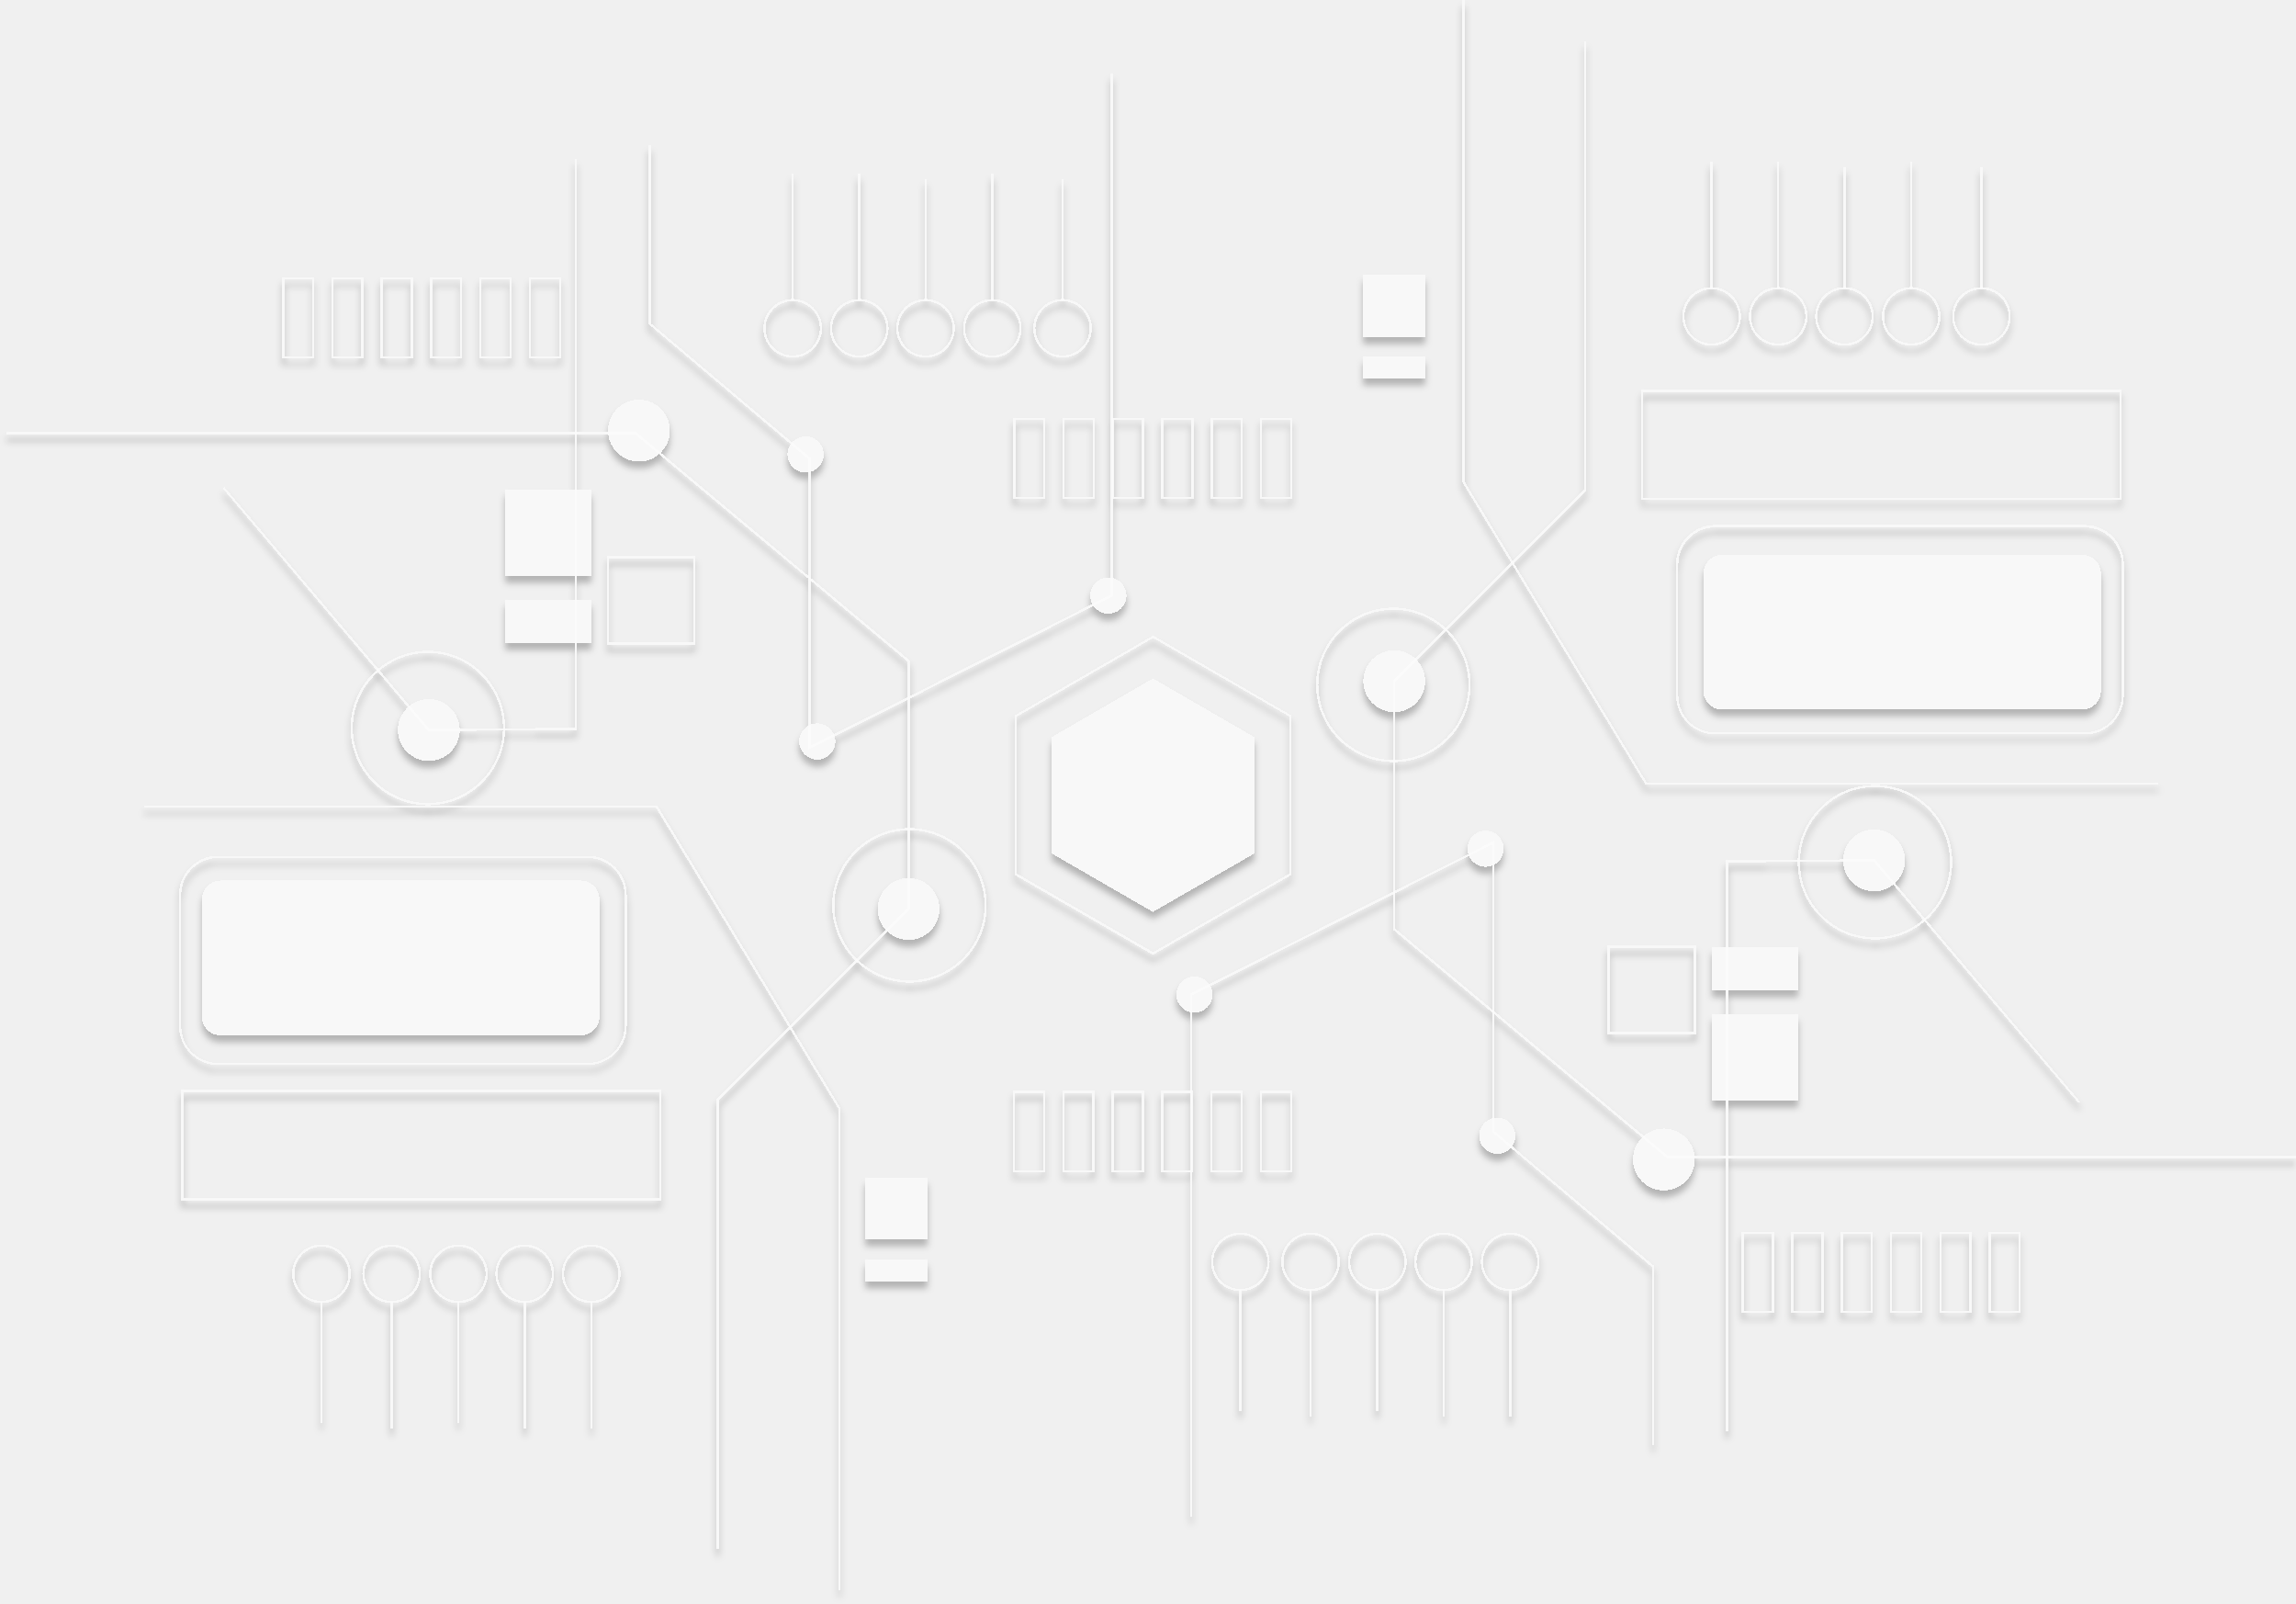
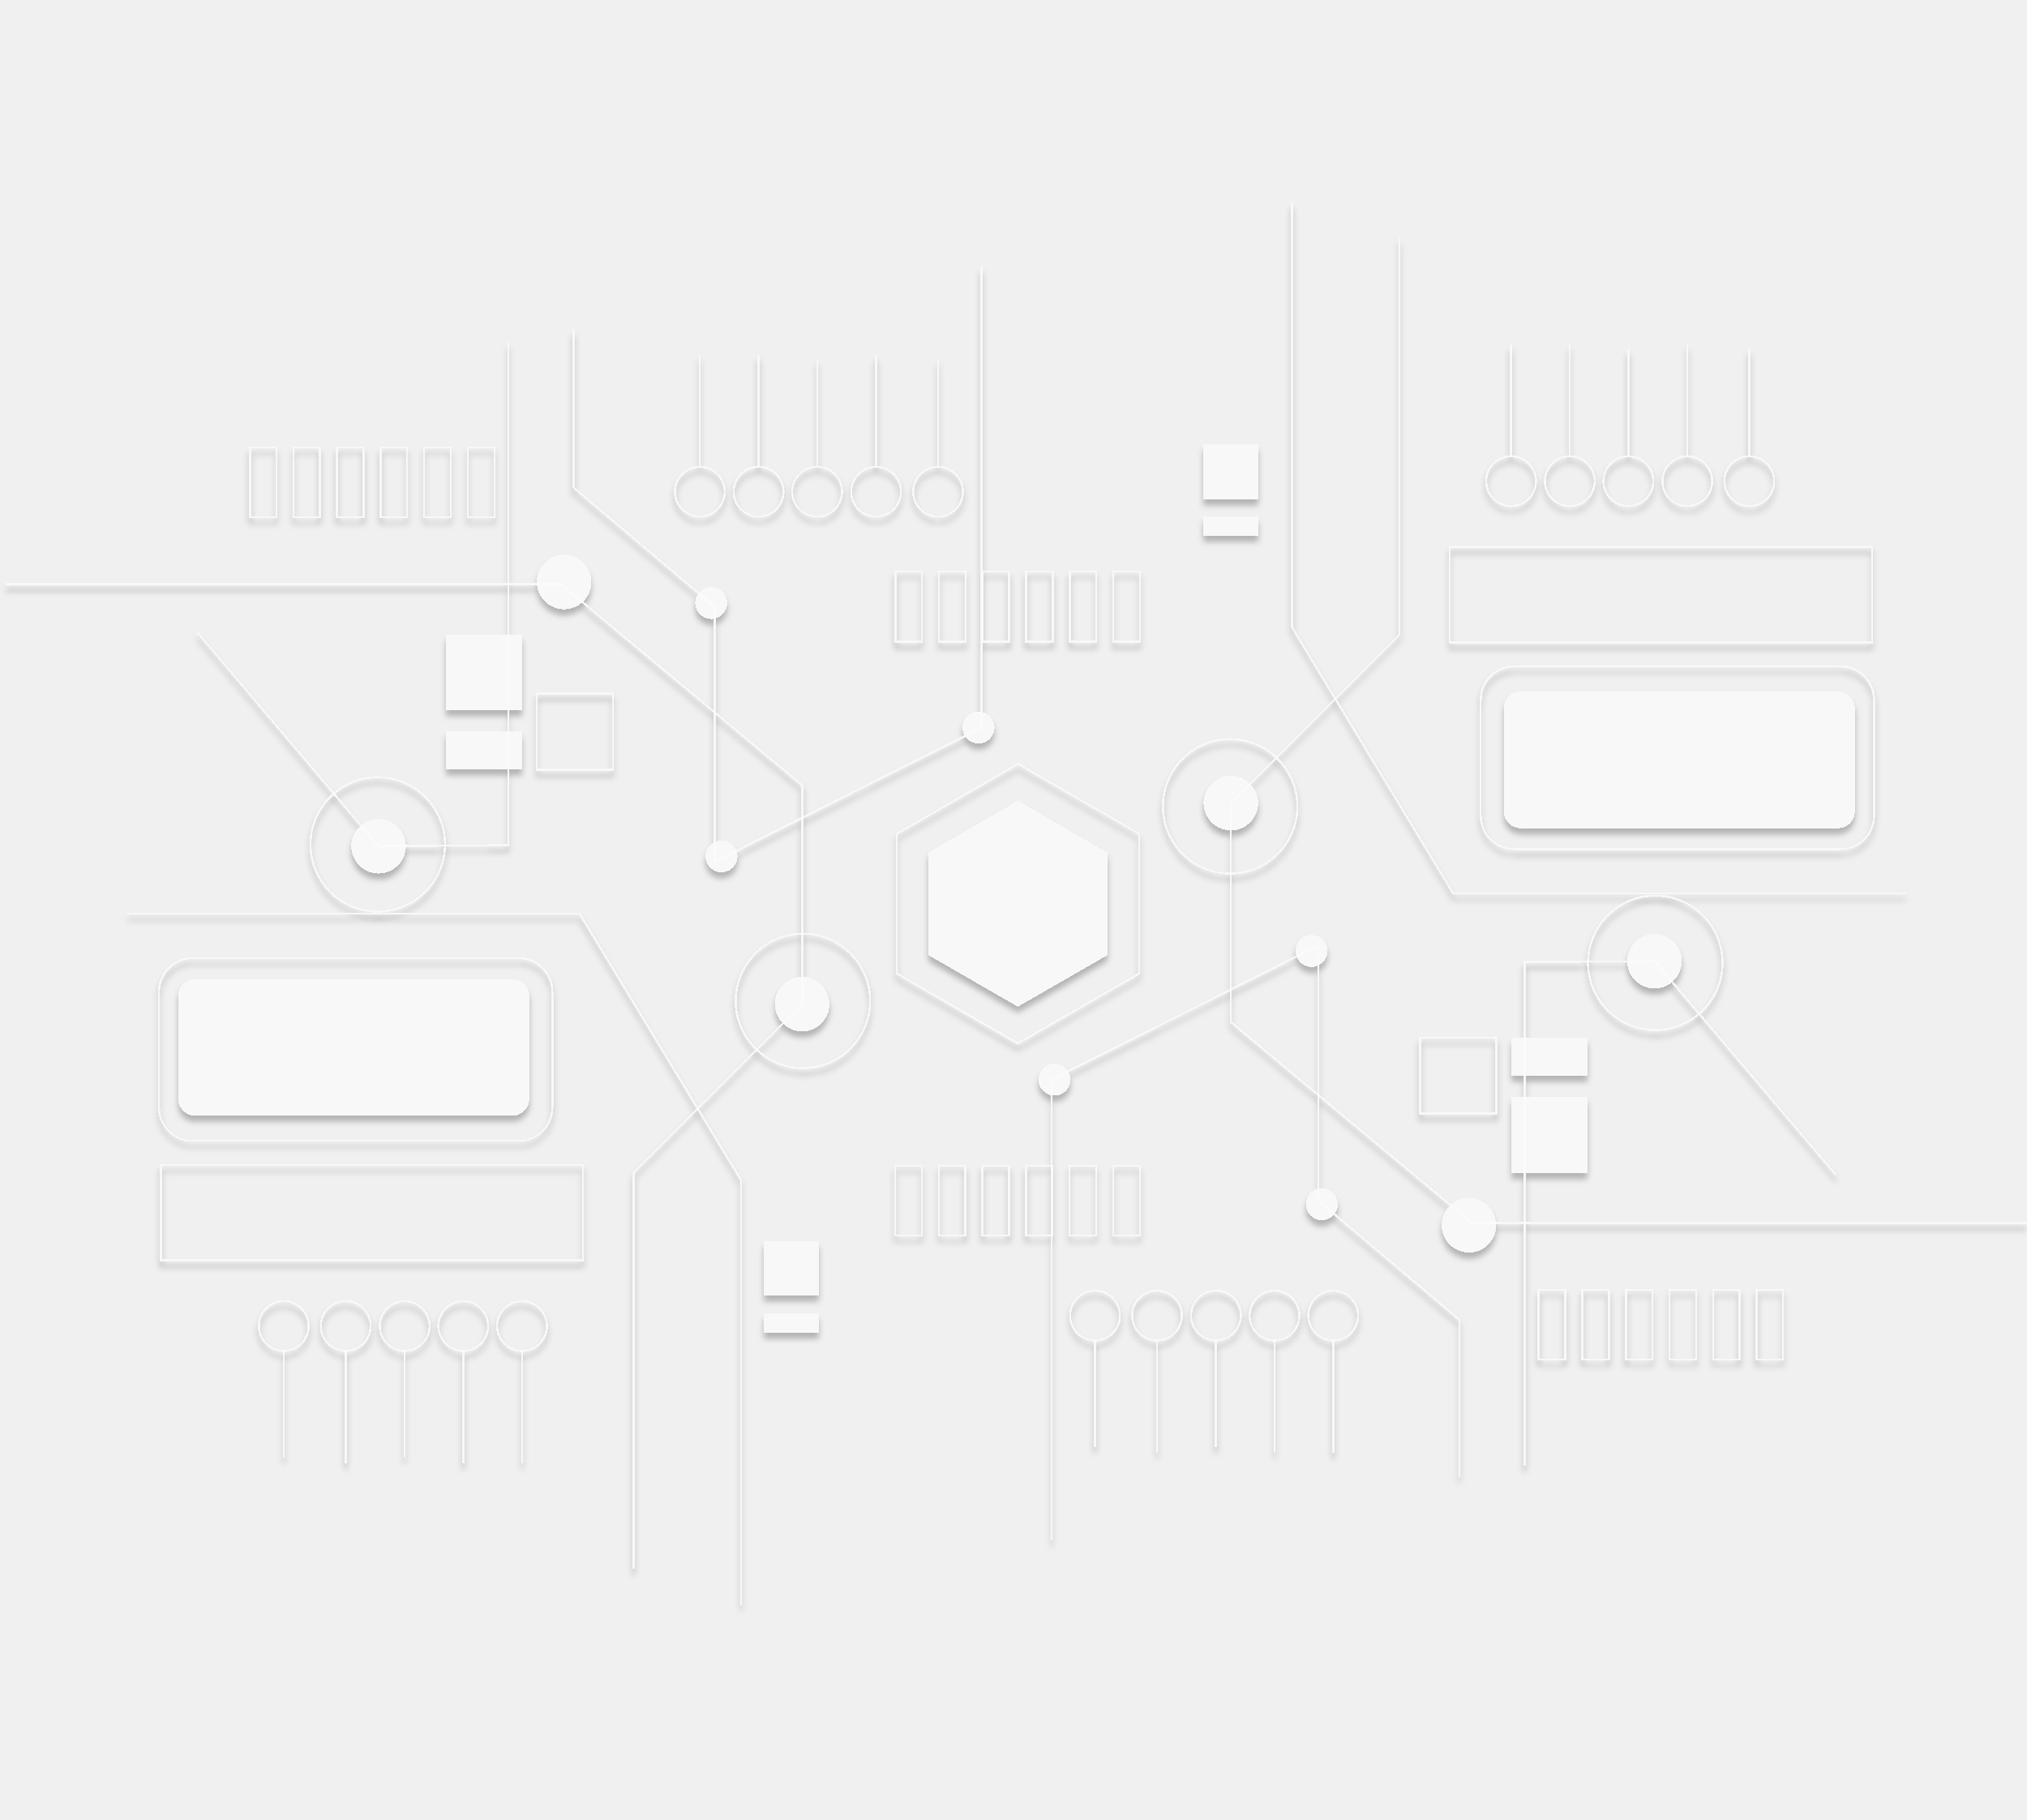
- <svg xmlns="http://www.w3.org/2000/svg" width="1336" height="933" viewBox="0 0 1336 933" fill="none">
+ <svg xmlns="http://www.w3.org/2000/svg" width="1036" height="930" viewBox="0 0 1336 933" fill="none">
  <g filter="url(#filter0_d_2_232)">
    <path d="M344.042 758.044C334.697 758.044 326.954 750.436 326.954 740.961C326.954 731.485 334.563 723.878 344.042 723.878C353.521 723.878 361.131 731.485 361.131 740.961C361.131 750.436 353.521 758.044 344.042 758.044ZM344.042 725.213C335.365 725.213 328.289 732.286 328.289 740.961C328.289 749.636 335.365 756.709 344.042 756.709C352.72 756.709 359.796 749.636 359.796 740.961C359.796 732.286 352.72 725.213 344.042 725.213Z" fill="white" fill-opacity="0.5" shape-rendering="crispEdges" />
    <path d="M305.325 758.044C295.98 758.044 288.237 750.436 288.237 740.961C288.237 731.485 295.846 723.878 305.325 723.878C314.804 723.878 322.414 731.485 322.414 740.961C322.414 750.436 314.671 758.044 305.325 758.044ZM305.325 725.213C296.647 725.213 289.572 732.286 289.572 740.961C289.572 749.636 296.647 756.709 305.325 756.709C314.003 756.709 321.079 749.636 321.079 740.961C320.946 732.286 314.003 725.213 305.325 725.213Z" fill="white" fill-opacity="0.5" shape-rendering="crispEdges" />
    <path d="M266.742 758.044C257.396 758.044 249.653 750.436 249.653 740.961C249.653 731.485 257.263 723.878 266.742 723.878C276.221 723.878 283.831 731.485 283.831 740.961C283.831 750.436 276.087 758.044 266.742 758.044ZM266.742 725.213C258.064 725.213 250.988 732.286 250.988 740.961C250.988 749.636 258.064 756.709 266.742 756.709C275.42 756.709 282.496 749.636 282.496 740.961C282.496 732.286 275.42 725.213 266.742 725.213Z" fill="white" fill-opacity="0.5" shape-rendering="crispEdges" />
    <path d="M227.891 758.044C218.546 758.044 210.802 750.436 210.802 740.961C210.802 731.485 218.412 723.878 227.891 723.878C237.37 723.878 244.98 731.485 244.98 740.961C244.98 750.436 237.37 758.044 227.891 758.044ZM227.891 725.213C219.213 725.213 212.137 732.286 212.137 740.961C212.137 749.636 219.213 756.709 227.891 756.709C236.569 756.709 243.645 749.636 243.645 740.961C243.645 732.286 236.569 725.213 227.891 725.213Z" fill="white" fill-opacity="0.5" shape-rendering="crispEdges" />
    <path d="M187.038 758.044C177.693 758.044 169.949 750.436 169.949 740.961C169.949 731.485 177.559 723.878 187.038 723.878C196.517 723.878 204.127 731.485 204.127 740.961C204.127 750.436 196.517 758.044 187.038 758.044ZM187.038 725.213C178.36 725.213 171.284 732.286 171.284 740.961C171.284 749.636 178.36 756.709 187.038 756.709C195.716 756.709 202.792 749.636 202.792 740.961C202.792 732.286 195.716 725.213 187.038 725.213Z" fill="white" fill-opacity="0.5" shape-rendering="crispEdges" />
    <path d="M344.71 757.376H343.375V831.179H344.71V757.376Z" fill="white" fill-opacity="0.5" shape-rendering="crispEdges" />
    <path d="M305.993 757.376H304.658V831.179H305.993V757.376Z" fill="white" fill-opacity="0.5" shape-rendering="crispEdges" />
    <path d="M267.409 757.376H266.074V827.842H267.409V757.376Z" fill="white" fill-opacity="0.5" shape-rendering="crispEdges" />
    <path d="M228.559 757.376H227.224V831.179H228.559V757.376Z" fill="white" fill-opacity="0.5" shape-rendering="crispEdges" />
    <path d="M187.706 757.376H186.371V827.842H187.706V757.376Z" fill="white" fill-opacity="0.5" shape-rendering="crispEdges" />
    <path d="M461.262 208.062C451.916 208.062 444.173 200.454 444.173 190.979C444.173 181.503 451.783 173.896 461.262 173.896C470.741 173.896 478.351 181.503 478.351 190.979C478.351 200.454 470.607 208.062 461.262 208.062ZM461.262 175.231C452.584 175.231 445.508 182.304 445.508 190.979C445.508 199.654 452.584 206.727 461.262 206.727C469.94 206.727 477.016 199.654 477.016 190.979C477.016 182.304 469.94 175.231 461.262 175.231Z" fill="white" fill-opacity="0.5" shape-rendering="crispEdges" />
    <path d="M499.979 208.062C490.633 208.062 482.89 200.454 482.89 190.979C482.89 181.503 490.5 173.896 499.979 173.896C509.458 173.896 517.068 181.503 517.068 190.979C517.068 200.454 509.458 208.062 499.979 208.062ZM499.979 175.231C491.301 175.231 484.225 182.304 484.225 190.979C484.225 199.654 491.301 206.727 499.979 206.727C508.657 206.727 515.733 199.654 515.733 190.979C515.733 182.304 508.657 175.231 499.979 175.231Z" fill="white" fill-opacity="0.5" shape-rendering="crispEdges" />
    <path d="M538.562 208.062C529.217 208.062 521.473 200.454 521.473 190.979C521.473 181.503 529.083 173.896 538.562 173.896C548.041 173.896 555.651 181.503 555.651 190.979C555.651 200.454 548.041 208.062 538.562 208.062ZM538.562 175.231C529.884 175.231 522.808 182.304 522.808 190.979C522.808 199.654 529.884 206.727 538.562 206.727C547.24 206.727 554.316 199.654 554.316 190.979C554.316 182.304 547.24 175.231 538.562 175.231Z" fill="white" fill-opacity="0.5" shape-rendering="crispEdges" />
    <path d="M577.413 208.062C568.067 208.062 560.324 200.454 560.324 190.979C560.324 181.503 567.934 173.896 577.413 173.896C586.892 173.896 594.502 181.503 594.502 190.979C594.502 200.454 586.758 208.062 577.413 208.062ZM577.413 175.231C568.735 175.231 561.659 182.304 561.659 190.979C561.659 199.654 568.735 206.727 577.413 206.727C586.091 206.727 593.167 199.654 593.167 190.979C593.167 182.304 586.091 175.231 577.413 175.231Z" fill="white" fill-opacity="0.5" shape-rendering="crispEdges" />
    <path d="M618.266 208.062C608.92 208.062 601.177 200.454 601.177 190.979C601.177 181.503 608.787 173.896 618.266 173.896C627.745 173.896 635.355 181.503 635.355 190.979C635.355 200.454 627.612 208.062 618.266 208.062ZM618.266 175.231C609.588 175.231 602.512 182.304 602.512 190.979C602.512 199.654 609.588 206.727 618.266 206.727C626.944 206.727 634.02 199.654 634.02 190.979C634.02 182.304 626.944 175.231 618.266 175.231Z" fill="white" fill-opacity="0.5" shape-rendering="crispEdges" />
    <path d="M461.929 100.761H460.594V174.564H461.929V100.761Z" fill="white" fill-opacity="0.5" shape-rendering="crispEdges" />
    <path d="M500.646 100.761H499.311V174.564H500.646V100.761Z" fill="white" fill-opacity="0.5" shape-rendering="crispEdges" />
    <path d="M539.23 104.098H537.895V174.564H539.23V104.098Z" fill="white" fill-opacity="0.5" shape-rendering="crispEdges" />
    <path d="M578.08 100.761H576.745V174.564H578.08V100.761Z" fill="white" fill-opacity="0.5" shape-rendering="crispEdges" />
    <path d="M618.934 104.098H617.598V174.564H618.934V104.098Z" fill="white" fill-opacity="0.5" shape-rendering="crispEdges" />
    <path d="M385.029 698.254H105.465V634.061H385.029V698.254ZM106.8 696.92H383.694V635.395H106.8V696.92Z" fill="white" fill-opacity="0.5" shape-rendering="crispEdges" />
    <path d="M337.901 602.298H128.429C122.287 602.298 117.481 597.36 117.481 591.354V523.157C117.481 517.018 122.421 512.213 128.429 512.213H337.901C344.042 512.213 348.849 517.151 348.849 523.157V591.354C348.849 597.36 343.909 602.298 337.901 602.298Z" fill="white" fill-opacity="0.5" shape-rendering="crispEdges" />
    <path d="M342.04 619.514H126.826C114.277 619.514 104.13 609.371 104.13 596.826V520.488C104.13 507.943 114.277 497.8 126.826 497.8H342.04C354.59 497.8 364.736 507.943 364.736 520.488V596.959C364.603 609.371 354.456 619.514 342.04 619.514ZM126.826 499.134C115.078 499.134 105.465 508.743 105.465 520.488V596.959C105.465 608.704 115.078 618.313 126.826 618.313H342.04C353.788 618.313 363.401 608.704 363.401 596.959V520.488C363.401 508.743 353.788 499.134 342.04 499.134H126.826Z" fill="white" fill-opacity="0.5" shape-rendering="crispEdges" />
    <path d="M182.899 208.595H164.075V161.218H182.899V208.595ZM165.41 207.261H181.564V162.552H165.41V207.261Z" fill="white" fill-opacity="0.5" shape-rendering="crispEdges" />
    <path d="M211.603 208.595H192.779V161.218H211.603V208.595ZM194.114 207.261H210.268V162.552H194.114V207.261Z" fill="white" fill-opacity="0.5" shape-rendering="crispEdges" />
    <path d="M240.307 208.595H221.483V161.218H240.307V208.595ZM222.818 207.261H238.972V162.552H222.818V207.261Z" fill="white" fill-opacity="0.5" shape-rendering="crispEdges" />
    <path d="M269.012 208.595H250.187V161.218H269.012V208.595ZM251.522 207.261H267.676V162.552H251.522V207.261Z" fill="white" fill-opacity="0.5" shape-rendering="crispEdges" />
    <path d="M297.716 208.595H278.891V161.218H297.716V208.595ZM280.226 207.261H296.38V162.552H280.226V207.261Z" fill="white" fill-opacity="0.5" shape-rendering="crispEdges" />
    <path d="M326.42 208.595H307.595V161.218H326.42V208.595ZM309.064 207.261H325.218V162.552H309.064V207.261Z" fill="white" fill-opacity="0.5" shape-rendering="crispEdges" />
    <path d="M608.253 290.405H589.428V243.028H608.253V290.405ZM590.897 289.071H607.051V244.362H590.897V289.071Z" fill="white" fill-opacity="0.5" shape-rendering="crispEdges" />
    <path d="M637.091 290.405H618.266V243.028H637.091V290.405ZM619.601 289.071H635.755V244.362H619.601V289.071Z" fill="white" fill-opacity="0.5" shape-rendering="crispEdges" />
    <path d="M665.794 290.405H646.97V243.028H665.794V290.405ZM648.305 289.071H664.459V244.362H648.305V289.071Z" fill="white" fill-opacity="0.5" shape-rendering="crispEdges" />
    <path d="M694.499 290.405H675.674V243.028H694.499V290.405ZM677.009 289.071H693.163V244.362H677.009V289.071Z" fill="white" fill-opacity="0.5" shape-rendering="crispEdges" />
    <path d="M723.203 290.405H704.378V243.028H723.203V290.405ZM705.713 289.071H721.867V244.362H705.713V289.071Z" fill="white" fill-opacity="0.5" shape-rendering="crispEdges" />
    <path d="M751.907 290.405H733.082V243.028H751.907V290.405ZM734.417 289.071H750.571V244.362H734.417V289.071Z" fill="white" fill-opacity="0.5" shape-rendering="crispEdges" />
    <path d="M418.272 900.977H416.937V639.533L528.015 528.495V384.76L369.542 252.637H4V251.302H369.943L370.21 251.436L529.35 384.093V529.029L418.272 640.066V900.977Z" fill="white" fill-opacity="0.5" shape-rendering="crispEdges" />
    <path d="M371.812 268.518C381.766 268.518 389.835 260.452 389.835 250.501C389.835 240.551 381.766 232.484 371.812 232.484C361.858 232.484 353.789 240.551 353.789 250.501C353.789 260.452 361.858 268.518 371.812 268.518Z" fill="white" fill-opacity="0.5" shape-rendering="crispEdges" />
    <path d="M256.365 441.335C265.574 437.559 269.978 427.035 266.2 417.829C262.423 408.623 251.895 404.221 242.685 407.997C233.476 411.773 229.072 422.297 232.85 431.504C236.627 440.71 247.155 445.112 256.365 441.335Z" fill="white" fill-opacity="0.5" shape-rendering="crispEdges" />
    <path d="M480.837 440.459C485.879 437.542 487.6 431.092 484.682 426.053C481.765 421.013 475.312 419.292 470.271 422.209C465.229 425.125 463.508 431.575 466.426 436.615C469.343 441.655 475.796 443.376 480.837 440.459Z" fill="white" fill-opacity="0.5" shape-rendering="crispEdges" />
    <path d="M648.985 356.197C654.362 353.958 656.906 347.785 654.666 342.41C652.426 337.035 646.252 334.493 640.875 336.732C635.498 338.971 632.954 345.143 635.194 350.518C637.434 355.893 643.608 358.435 648.985 356.197Z" fill="white" fill-opacity="0.5" shape-rendering="crispEdges" />
    <path d="M479.027 266.772C480.361 261.104 476.846 255.428 471.176 254.094C465.506 252.761 459.828 256.275 458.494 261.943C457.16 267.611 460.676 273.287 466.346 274.62C472.016 275.953 477.693 272.44 479.027 266.772Z" fill="white" fill-opacity="0.5" shape-rendering="crispEdges" />
    <path d="M528.683 546.779C538.637 546.779 546.706 538.713 546.706 528.762C546.706 518.812 538.637 510.745 528.683 510.745C518.729 510.745 510.659 518.812 510.659 528.762C510.659 538.713 518.729 546.779 528.683 546.779Z" fill="white" fill-opacity="0.5" shape-rendering="crispEdges" />
    <path d="M249.119 425.332L129.63 284.133L130.565 283.332L249.787 423.997L334.296 423.33V92.22H335.632V424.665L249.119 425.332Z" fill="white" fill-opacity="0.5" shape-rendering="crispEdges" />
    <path d="M248.985 468.439C224.153 468.439 203.994 448.287 203.994 423.463C203.994 398.64 224.153 378.488 248.985 378.488C273.818 378.488 293.977 398.64 293.977 423.463C293.977 448.287 273.818 468.439 248.985 468.439ZM248.985 379.823C224.954 379.823 205.329 399.441 205.329 423.463C205.329 447.486 224.954 467.104 248.985 467.104C273.017 467.104 292.642 447.486 292.642 423.463C292.642 399.441 273.017 379.823 248.985 379.823Z" fill="white" fill-opacity="0.5" shape-rendering="crispEdges" />
    <path d="M529.217 571.602C504.384 571.602 484.225 551.45 484.225 526.627C484.225 501.803 504.384 481.651 529.217 481.651C554.049 481.651 574.209 501.803 574.209 526.627C574.209 551.45 554.049 571.602 529.217 571.602ZM529.217 482.986C505.185 482.986 485.56 502.604 485.56 526.627C485.56 550.649 505.185 570.268 529.217 570.268C553.248 570.268 572.874 550.649 572.874 526.627C572.874 502.604 553.248 482.986 529.217 482.986Z" fill="white" fill-opacity="0.5" shape-rendering="crispEdges" />
    <path d="M343.909 285.067H293.71V335.247H343.909V285.067Z" fill="white" fill-opacity="0.5" shape-rendering="crispEdges" />
    <path d="M343.909 348.727H293.71V373.817H343.909V348.727Z" fill="white" fill-opacity="0.5" shape-rendering="crispEdges" />
    <path d="M404.655 374.885H353.121V323.37H404.655V374.885ZM354.456 373.55H403.32V324.704H354.456V373.55Z" fill="white" fill-opacity="0.5" shape-rendering="crispEdges" />
    <path d="M489.165 925H487.83V645.004L381.691 469.907H84.104V468.572H382.493L382.76 468.973L489.165 644.604V925Z" fill="white" fill-opacity="0.5" shape-rendering="crispEdges" />
    <path d="M470.34 436.142V267.05L377.419 188.577V84.212H378.754V188.043L471.675 266.383V433.873L646.169 346.058V42.707H647.504V346.858L647.104 347.125L470.34 436.142Z" fill="white" fill-opacity="0.5" shape-rendering="crispEdges" />
    <path d="M995.957 201.122C986.612 201.122 978.869 193.515 978.869 184.039C978.869 174.564 986.478 166.956 995.957 166.956C1005.44 166.956 1013.05 174.564 1013.05 184.039C1013.05 193.515 1005.3 201.122 995.957 201.122ZM995.957 168.291C987.279 168.291 980.204 175.364 980.204 184.039C980.204 192.714 987.279 199.787 995.957 199.787C1004.64 199.787 1011.71 192.714 1011.71 184.039C1011.71 175.364 1004.64 168.291 995.957 168.291Z" fill="white" fill-opacity="0.5" shape-rendering="crispEdges" />
    <path d="M1034.67 201.122C1025.33 201.122 1017.59 193.515 1017.59 184.039C1017.59 174.564 1025.2 166.956 1034.67 166.956C1044.15 166.956 1051.76 174.564 1051.76 184.039C1051.76 193.515 1044.15 201.122 1034.67 201.122ZM1034.67 168.291C1026 168.291 1018.92 175.364 1018.92 184.039C1018.92 192.714 1026 199.787 1034.67 199.787C1043.35 199.787 1050.43 192.714 1050.43 184.039C1050.43 175.364 1043.35 168.291 1034.67 168.291Z" fill="white" fill-opacity="0.5" shape-rendering="crispEdges" />
    <path d="M1073.26 201.122C1063.91 201.122 1056.17 193.515 1056.17 184.039C1056.17 174.564 1063.78 166.956 1073.26 166.956C1082.74 166.956 1090.35 174.564 1090.35 184.039C1090.35 193.515 1082.74 201.122 1073.26 201.122ZM1073.26 168.291C1064.58 168.291 1057.5 175.364 1057.5 184.039C1057.5 192.714 1064.58 199.787 1073.26 199.787C1081.94 199.787 1089.01 192.714 1089.01 184.039C1089.01 175.364 1081.94 168.291 1073.26 168.291Z" fill="white" fill-opacity="0.5" shape-rendering="crispEdges" />
    <path d="M1112.11 201.122C1102.76 201.122 1095.02 193.515 1095.02 184.039C1095.02 174.564 1102.63 166.956 1112.11 166.956C1121.59 166.956 1129.2 174.564 1129.2 184.039C1129.2 193.515 1121.45 201.122 1112.11 201.122ZM1112.11 168.291C1103.43 168.291 1096.35 175.364 1096.35 184.039C1096.35 192.714 1103.43 199.787 1112.11 199.787C1120.79 199.787 1127.86 192.714 1127.86 184.039C1127.86 175.364 1120.79 168.291 1112.11 168.291Z" fill="white" fill-opacity="0.5" shape-rendering="crispEdges" />
    <path d="M1152.96 201.122C1143.62 201.122 1135.87 193.515 1135.87 184.039C1135.87 174.564 1143.48 166.956 1152.96 166.956C1162.44 166.956 1170.05 174.564 1170.05 184.039C1170.05 193.515 1162.31 201.122 1152.96 201.122ZM1152.96 168.291C1144.28 168.291 1137.21 175.364 1137.21 184.039C1137.21 192.714 1144.28 199.787 1152.96 199.787C1161.64 199.787 1168.72 192.714 1168.72 184.039C1168.72 175.364 1161.64 168.291 1152.96 168.291Z" fill="white" fill-opacity="0.5" shape-rendering="crispEdges" />
    <path d="M996.625 93.821H995.29V167.624H996.625V93.821Z" fill="white" fill-opacity="0.5" shape-rendering="crispEdges" />
    <path d="M1035.34 93.821H1034.01V167.624H1035.34V93.821Z" fill="white" fill-opacity="0.5" shape-rendering="crispEdges" />
    <path d="M1073.93 97.158H1072.59V167.624H1073.93V97.158Z" fill="white" fill-opacity="0.5" shape-rendering="crispEdges" />
    <path d="M1112.78 93.821H1111.44V167.624H1112.78V93.821Z" fill="white" fill-opacity="0.5" shape-rendering="crispEdges" />
    <path d="M1153.63 97.158H1152.29V167.624H1153.63V97.158Z" fill="white" fill-opacity="0.5" shape-rendering="crispEdges" />
    <path d="M878.738 751.104C869.393 751.104 861.649 743.497 861.649 734.021C861.649 724.546 869.259 716.938 878.738 716.938C888.217 716.938 895.827 724.546 895.827 734.021C895.827 743.497 888.217 751.104 878.738 751.104ZM878.738 718.273C870.06 718.273 862.984 725.346 862.984 734.021C862.984 742.696 870.06 749.769 878.738 749.769C887.416 749.769 894.492 742.696 894.492 734.021C894.492 725.346 887.416 718.273 878.738 718.273Z" fill="white" fill-opacity="0.5" shape-rendering="crispEdges" />
    <path d="M840.021 751.104C830.676 751.104 822.932 743.497 822.932 734.021C822.932 724.546 830.542 716.938 840.021 716.938C849.5 716.938 857.11 724.546 857.11 734.021C857.11 743.497 849.367 751.104 840.021 751.104ZM840.021 718.273C831.343 718.273 824.267 725.346 824.267 734.021C824.267 742.696 831.343 749.769 840.021 749.769C848.699 749.769 855.775 742.696 855.775 734.021C855.642 725.346 848.699 718.273 840.021 718.273Z" fill="white" fill-opacity="0.5" shape-rendering="crispEdges" />
    <path d="M801.438 751.104C792.092 751.104 784.349 743.497 784.349 734.021C784.349 724.546 791.959 716.938 801.438 716.938C810.917 716.938 818.527 724.546 818.527 734.021C818.527 743.497 810.783 751.104 801.438 751.104ZM801.438 718.273C792.76 718.273 785.684 725.346 785.684 734.021C785.684 742.696 792.76 749.769 801.438 749.769C810.116 749.769 817.191 742.696 817.191 734.021C817.191 725.346 810.116 718.273 801.438 718.273Z" fill="white" fill-opacity="0.5" shape-rendering="crispEdges" />
    <path d="M762.587 751.104C753.242 751.104 745.498 743.497 745.498 734.021C745.498 724.546 753.108 716.938 762.587 716.938C772.066 716.938 779.676 724.546 779.676 734.021C779.676 743.497 772.066 751.104 762.587 751.104ZM762.587 718.273C753.909 718.273 746.833 725.346 746.833 734.021C746.833 742.696 753.909 749.769 762.587 749.769C771.265 749.769 778.341 742.696 778.341 734.021C778.341 725.346 771.265 718.273 762.587 718.273Z" fill="white" fill-opacity="0.5" shape-rendering="crispEdges" />
    <path d="M721.734 751.104C712.388 751.104 704.645 743.497 704.645 734.021C704.645 724.546 712.255 716.938 721.734 716.938C731.213 716.938 738.823 724.546 738.823 734.021C738.823 743.497 731.213 751.104 721.734 751.104ZM721.734 718.273C713.056 718.273 705.98 725.346 705.98 734.021C705.98 742.696 713.056 749.769 721.734 749.769C730.412 749.769 737.488 742.696 737.488 734.021C737.488 725.346 730.412 718.273 721.734 718.273Z" fill="white" fill-opacity="0.5" shape-rendering="crispEdges" />
    <path d="M879.406 750.436H878.071V824.239H879.406V750.436Z" fill="white" fill-opacity="0.5" shape-rendering="crispEdges" />
    <path d="M840.689 750.436H839.354V824.239H840.689V750.436Z" fill="white" fill-opacity="0.5" shape-rendering="crispEdges" />
    <path d="M802.105 750.436H800.77V820.902H802.105V750.436Z" fill="white" fill-opacity="0.5" shape-rendering="crispEdges" />
    <path d="M763.255 750.436H761.92V824.239H763.255V750.436Z" fill="white" fill-opacity="0.5" shape-rendering="crispEdges" />
    <path d="M722.401 750.436H721.066V820.902H722.401V750.436Z" fill="white" fill-opacity="0.5" shape-rendering="crispEdges" />
    <path d="M1234.53 290.939H954.971V226.746H1234.53V290.939ZM956.306 289.605H1233.2V228.08H956.306V289.605Z" fill="white" fill-opacity="0.5" shape-rendering="crispEdges" />
    <path d="M1002.1 322.702H1211.57C1217.71 322.702 1222.52 327.64 1222.52 333.646V401.843C1222.52 407.982 1217.58 412.787 1211.57 412.787H1002.1C995.957 412.787 991.151 407.849 991.151 401.843V333.646C991.151 327.64 996.091 322.702 1002.1 322.702Z" fill="white" fill-opacity="0.5" shape-rendering="crispEdges" />
    <path d="M1213.17 427.2H997.96C985.41 427.2 975.264 417.057 975.264 404.512V328.041C975.264 315.496 985.41 305.353 997.96 305.353H1213.17C1225.72 305.353 1235.87 315.496 1235.87 328.041V404.512C1235.87 417.057 1225.72 427.2 1213.17 427.2ZM997.96 306.821C986.211 306.821 976.599 316.43 976.599 328.174V404.646C976.599 416.39 986.211 425.999 997.96 425.999H1213.17C1224.92 425.999 1234.53 416.39 1234.53 404.646V328.174C1234.53 316.43 1224.92 306.821 1213.17 306.821H997.96Z" fill="white" fill-opacity="0.5" shape-rendering="crispEdges" />
    <path d="M1175.92 763.782H1157.1V716.405H1175.92V763.782ZM1158.44 762.448H1174.59V717.739H1158.44V762.448Z" fill="white" fill-opacity="0.5" shape-rendering="crispEdges" />
    <path d="M1147.22 763.782H1128.4V716.405H1147.22V763.782ZM1129.73 762.448H1145.89V717.739H1129.73V762.448Z" fill="white" fill-opacity="0.5" shape-rendering="crispEdges" />
    <path d="M1118.52 763.782H1099.69V716.405H1118.52V763.782ZM1101.03 762.448H1117.18V717.739H1101.03V762.448Z" fill="white" fill-opacity="0.5" shape-rendering="crispEdges" />
    <path d="M1089.81 763.782H1070.99V716.405H1089.81V763.782ZM1072.32 762.448H1088.48V717.739H1072.32V762.448Z" fill="white" fill-opacity="0.5" shape-rendering="crispEdges" />
    <path d="M1061.11 763.782H1042.28V716.405H1061.11V763.782ZM1043.62 762.448H1059.77V717.739H1043.62V762.448Z" fill="white" fill-opacity="0.5" shape-rendering="crispEdges" />
    <path d="M1032.27 763.782H1013.45V716.405H1032.27V763.782ZM1014.92 762.448H1031.07V717.739H1014.92V762.448Z" fill="white" fill-opacity="0.5" shape-rendering="crispEdges" />
    <path d="M751.773 681.972H732.949V634.595H751.773V681.972ZM734.417 680.638H750.571V635.929H734.417V680.638Z" fill="white" fill-opacity="0.5" shape-rendering="crispEdges" />
    <path d="M723.069 681.972H704.245V634.595H723.069V681.972ZM705.58 680.638H721.734V635.929H705.58V680.638Z" fill="white" fill-opacity="0.5" shape-rendering="crispEdges" />
    <path d="M694.365 681.972H675.541V634.595H694.365V681.972ZM676.876 680.638H693.03V635.929H676.876V680.638Z" fill="white" fill-opacity="0.5" shape-rendering="crispEdges" />
    <path d="M665.661 681.972H646.836V634.595H665.661V681.972ZM648.172 680.638H664.326V635.929H648.172V680.638Z" fill="white" fill-opacity="0.5" shape-rendering="crispEdges" />
    <path d="M636.957 681.972H618.133V634.595H636.957V681.972ZM619.468 680.638H635.622V635.929H619.468V680.638Z" fill="white" fill-opacity="0.5" shape-rendering="crispEdges" />
    <path d="M608.253 681.972H589.428V634.595H608.253V681.972ZM590.764 680.638H606.918V635.929H590.764V680.638Z" fill="white" fill-opacity="0.5" shape-rendering="crispEdges" />
    <path d="M1336 673.698H970.057L969.79 673.564L810.65 540.907V395.971L921.728 284.934V24.023H923.063V285.467L811.985 396.505V540.24L970.458 672.363H1336V673.698Z" fill="white" fill-opacity="0.5" shape-rendering="crispEdges" />
    <path d="M968.188 692.516C978.142 692.516 986.211 684.449 986.211 674.499C986.211 664.548 978.142 656.482 968.188 656.482C958.234 656.482 950.165 664.548 950.165 674.499C950.165 684.449 958.234 692.516 968.188 692.516Z" fill="white" fill-opacity="0.5" shape-rendering="crispEdges" />
    <path d="M1090.48 518.486C1100.43 518.486 1108.5 510.419 1108.5 500.469C1108.5 490.518 1100.43 482.452 1090.48 482.452C1080.53 482.452 1072.46 490.518 1072.46 500.469C1072.46 510.419 1080.53 518.486 1090.48 518.486Z" fill="white" fill-opacity="0.5" shape-rendering="crispEdges" />
    <path d="M874.853 495.408C875.786 489.66 871.881 484.244 866.131 483.312C860.381 482.379 854.964 486.282 854.031 492.03C853.097 497.778 857.002 503.193 862.752 504.126C868.502 505.059 873.919 501.156 874.853 495.408Z" fill="white" fill-opacity="0.5" shape-rendering="crispEdges" />
    <path d="M684.486 578.542C684.486 572.67 689.292 567.999 695.033 567.999C700.907 567.999 705.58 572.803 705.58 578.542C705.58 584.414 700.773 589.085 695.033 589.085C689.292 589.085 684.486 584.414 684.486 578.542Z" fill="white" fill-opacity="0.5" shape-rendering="crispEdges" />
    <path d="M881.659 662.371C882.592 656.623 878.687 651.207 872.937 650.274C867.187 649.341 861.77 653.245 860.836 658.992C859.903 664.74 863.808 670.156 869.558 671.089C875.308 672.021 880.725 668.118 881.659 662.371Z" fill="white" fill-opacity="0.5" shape-rendering="crispEdges" />
    <path d="M829.028 399.394C830.756 389.594 824.21 380.25 814.408 378.523C804.605 376.795 795.257 383.339 793.529 393.138C791.801 402.937 798.347 412.282 808.15 414.009C817.953 415.736 827.3 409.193 829.028 399.394Z" fill="white" fill-opacity="0.5" shape-rendering="crispEdges" />
    <path d="M1005.7 832.78H1004.37V500.335L1090.88 499.802L1091.01 499.935L1210.37 640.867L1209.44 641.668L1090.21 501.136L1005.7 501.67V832.78Z" fill="white" fill-opacity="0.5" shape-rendering="crispEdges" />
    <path d="M1091.01 546.512C1066.18 546.512 1046.02 526.36 1046.02 501.537C1046.02 476.713 1066.18 456.561 1091.01 456.561C1115.85 456.561 1136.01 476.713 1136.01 501.537C1136.01 526.36 1115.85 546.512 1091.01 546.512ZM1091.01 457.896C1066.98 457.896 1047.36 477.514 1047.36 501.537C1047.36 525.559 1066.98 545.177 1091.01 545.177C1115.05 545.177 1134.67 525.559 1134.67 501.537C1134.67 477.514 1115.05 457.896 1091.01 457.896Z" fill="white" fill-opacity="0.5" shape-rendering="crispEdges" />
    <path d="M810.783 443.349C785.951 443.349 765.791 423.197 765.791 398.373C765.791 373.55 785.951 353.398 810.783 353.398C835.615 353.398 855.775 373.55 855.775 398.373C855.775 423.197 835.615 443.349 810.783 443.349ZM810.783 354.732C786.752 354.732 767.126 374.351 767.126 398.373C767.126 422.396 786.752 442.014 810.783 442.014C834.814 442.014 854.44 422.396 854.44 398.373C854.44 374.351 834.814 354.732 810.783 354.732Z" fill="white" fill-opacity="0.5" shape-rendering="crispEdges" />
    <path d="M996.188 640H1046.39V589.82H996.188V640Z" fill="white" fill-opacity="0.5" shape-rendering="crispEdges" />
    <path d="M996.188 576.214H1046.39V551.124H996.188V576.214Z" fill="white" fill-opacity="0.5" shape-rendering="crispEdges" />
    <path d="M986.879 601.63H935.345V550.115H986.879V601.63ZM936.68 600.296H985.544V551.45H936.68V600.296Z" fill="white" fill-opacity="0.5" shape-rendering="crispEdges" />
    <path d="M1255.9 456.428H957.507L957.24 456.027L850.835 280.396V0H852.17V279.996L958.175 455.093H1255.9V456.428Z" fill="white" fill-opacity="0.5" shape-rendering="crispEdges" />
    <path d="M693.831 882.293H692.496V578.142L692.896 577.875L869.66 488.991V658.083L962.581 736.423V840.788H961.246V737.091L868.325 658.617V491.127L693.831 578.942V882.293Z" fill="white" fill-opacity="0.5" shape-rendering="crispEdges" />
    <path d="M729.744 496.599V428.668L670.868 394.636L612.125 428.668V496.599L670.868 530.497L729.744 496.599Z" fill="white" fill-opacity="0.5" shape-rendering="crispEdges" />
    <path d="M670.868 555.454L670.601 555.32L590.497 509.01V416.123L671.001 369.68L671.268 369.813L751.372 416.123V509.01L670.868 555.454ZM591.832 508.209L671.001 553.852L750.171 508.209V416.79L671.001 371.148L591.832 416.79V508.209Z" fill="white" fill-opacity="0.5" shape-rendering="crispEdges" />
    <path d="M829.341 159.883H793.16V196.05H829.341V159.883Z" fill="white" fill-opacity="0.5" shape-rendering="crispEdges" />
    <path d="M829.207 207.261H793.16V220.073H829.207V207.261Z" fill="white" fill-opacity="0.5" shape-rendering="crispEdges" />
    <path d="M539.764 684.908H503.583V721.076H539.764V684.908Z" fill="white" fill-opacity="0.5" shape-rendering="crispEdges" />
    <path d="M539.63 732.42H503.583V745.232H539.63V732.42Z" fill="white" fill-opacity="0.5" shape-rendering="crispEdges" />
  </g>
  <defs>
    <filter id="filter0_d_2_232" x="0" y="0" width="1340" height="933" filterUnits="userSpaceOnUse" color-interpolation-filters="sRGB">
      <feFlood flood-opacity="0" result="BackgroundImageFix" />
      <feColorMatrix in="SourceAlpha" type="matrix" values="0 0 0 0 0 0 0 0 0 0 0 0 0 0 0 0 0 0 127 0" result="hardAlpha" />
      <feOffset dy="4" />
      <feGaussianBlur stdDeviation="2" />
      <feComposite in2="hardAlpha" operator="out" />
      <feColorMatrix type="matrix" values="0 0 0 0 0 0 0 0 0 0 0 0 0 0 0 0 0 0 0.25 0" />
      <feBlend mode="normal" in2="BackgroundImageFix" result="effect1_dropShadow_2_232" />
      <feBlend mode="normal" in="SourceGraphic" in2="effect1_dropShadow_2_232" result="shape" />
    </filter>
  </defs>
</svg>
